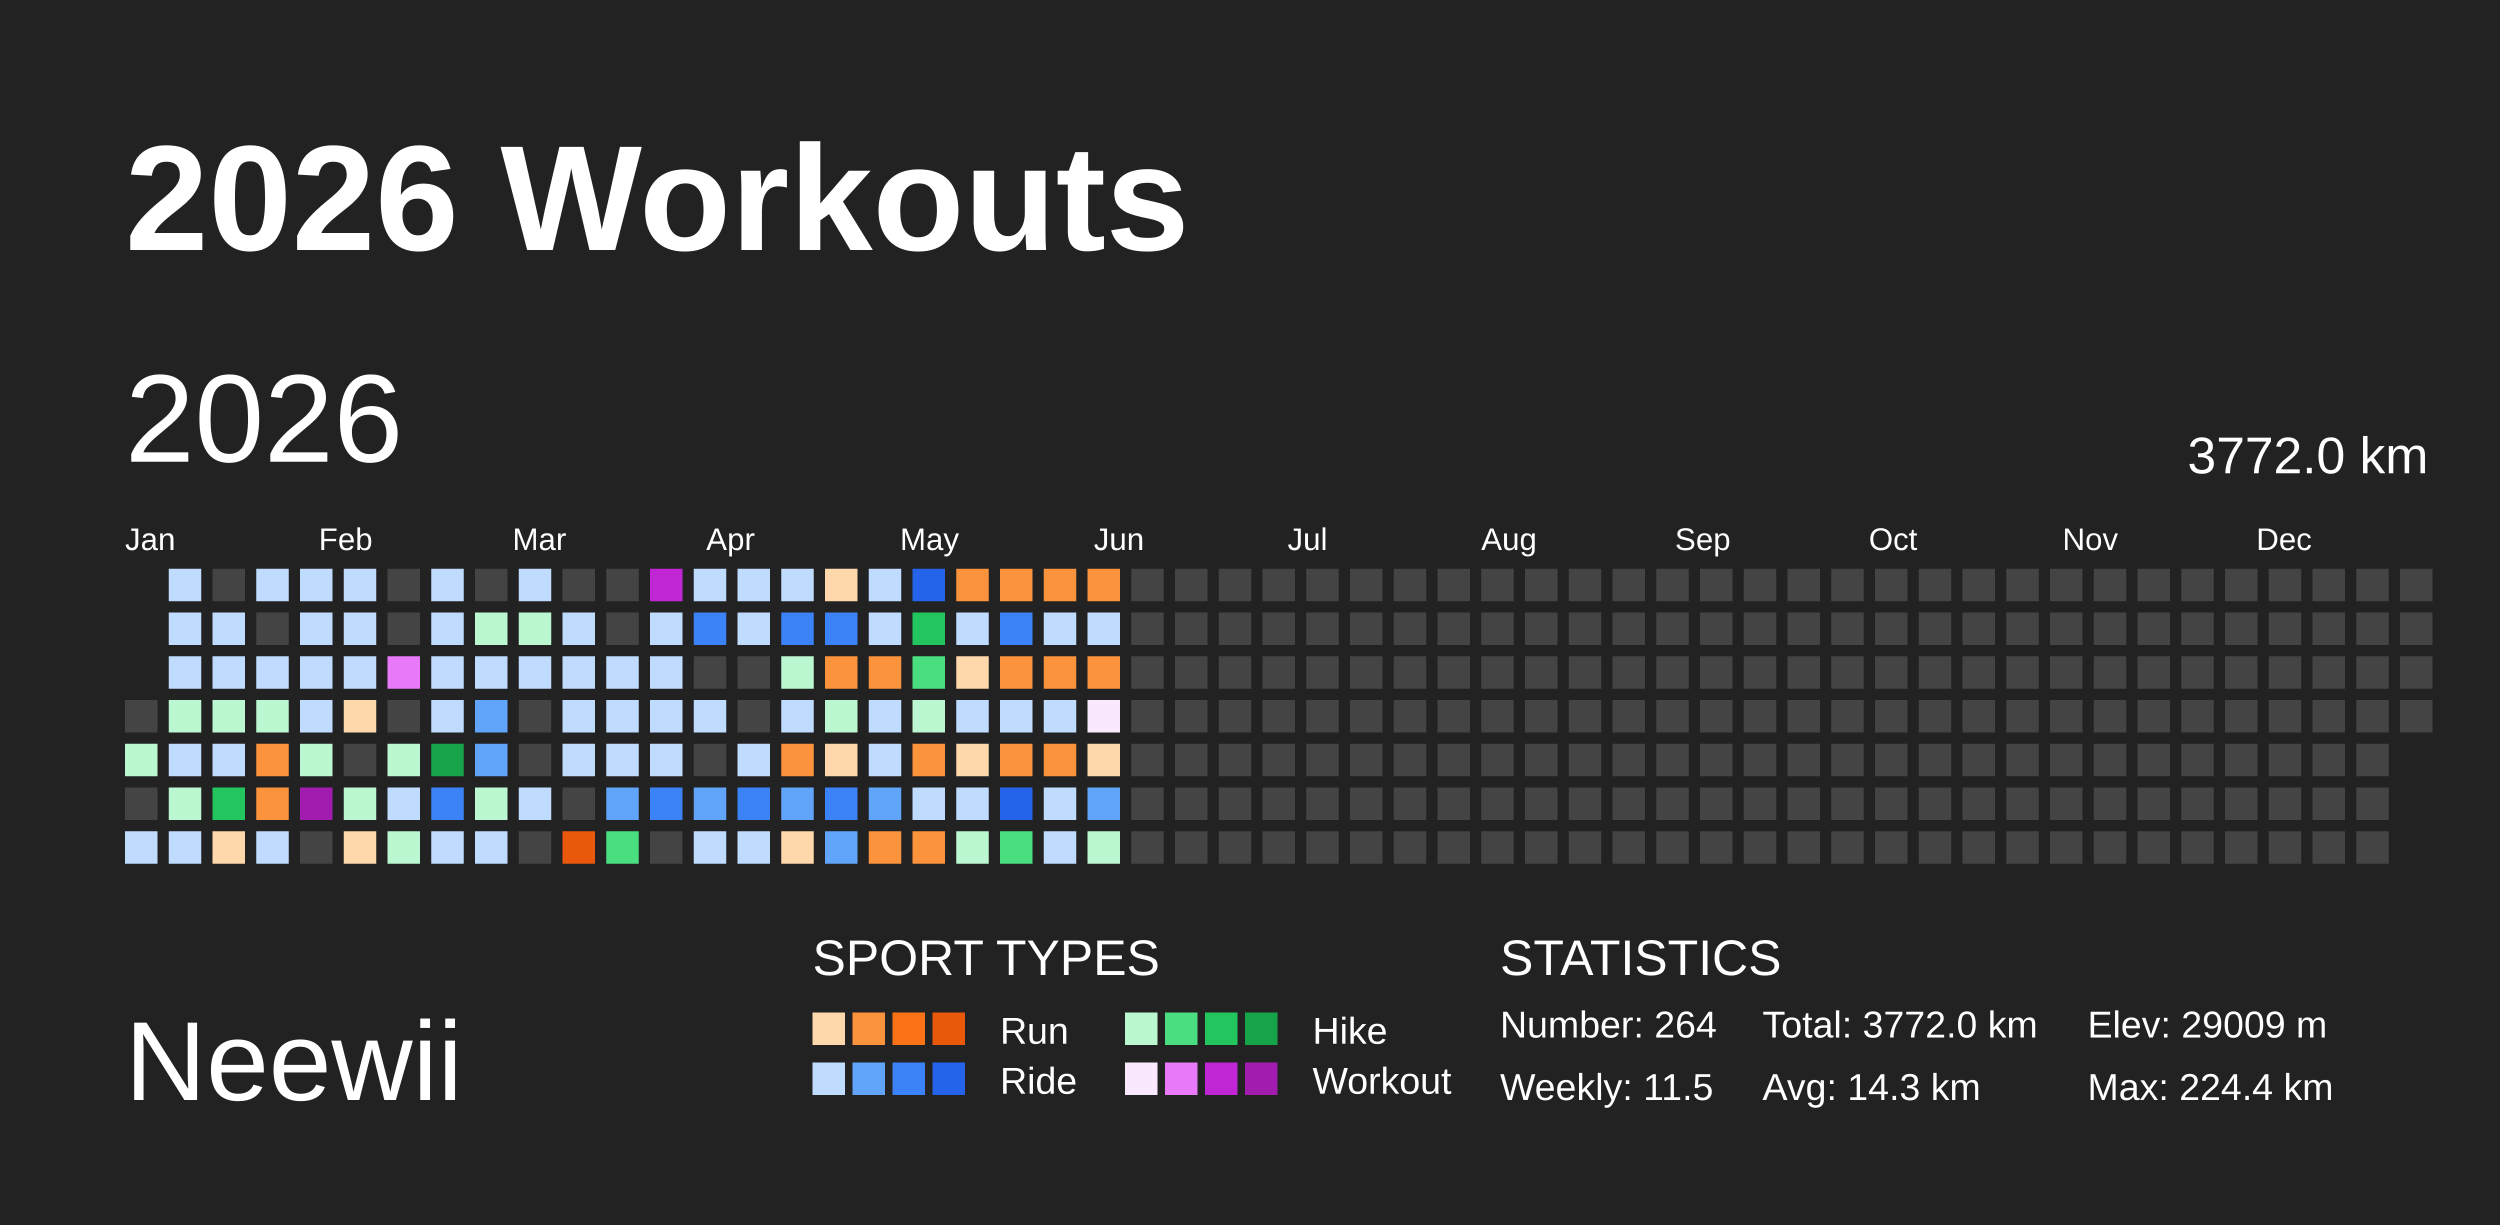
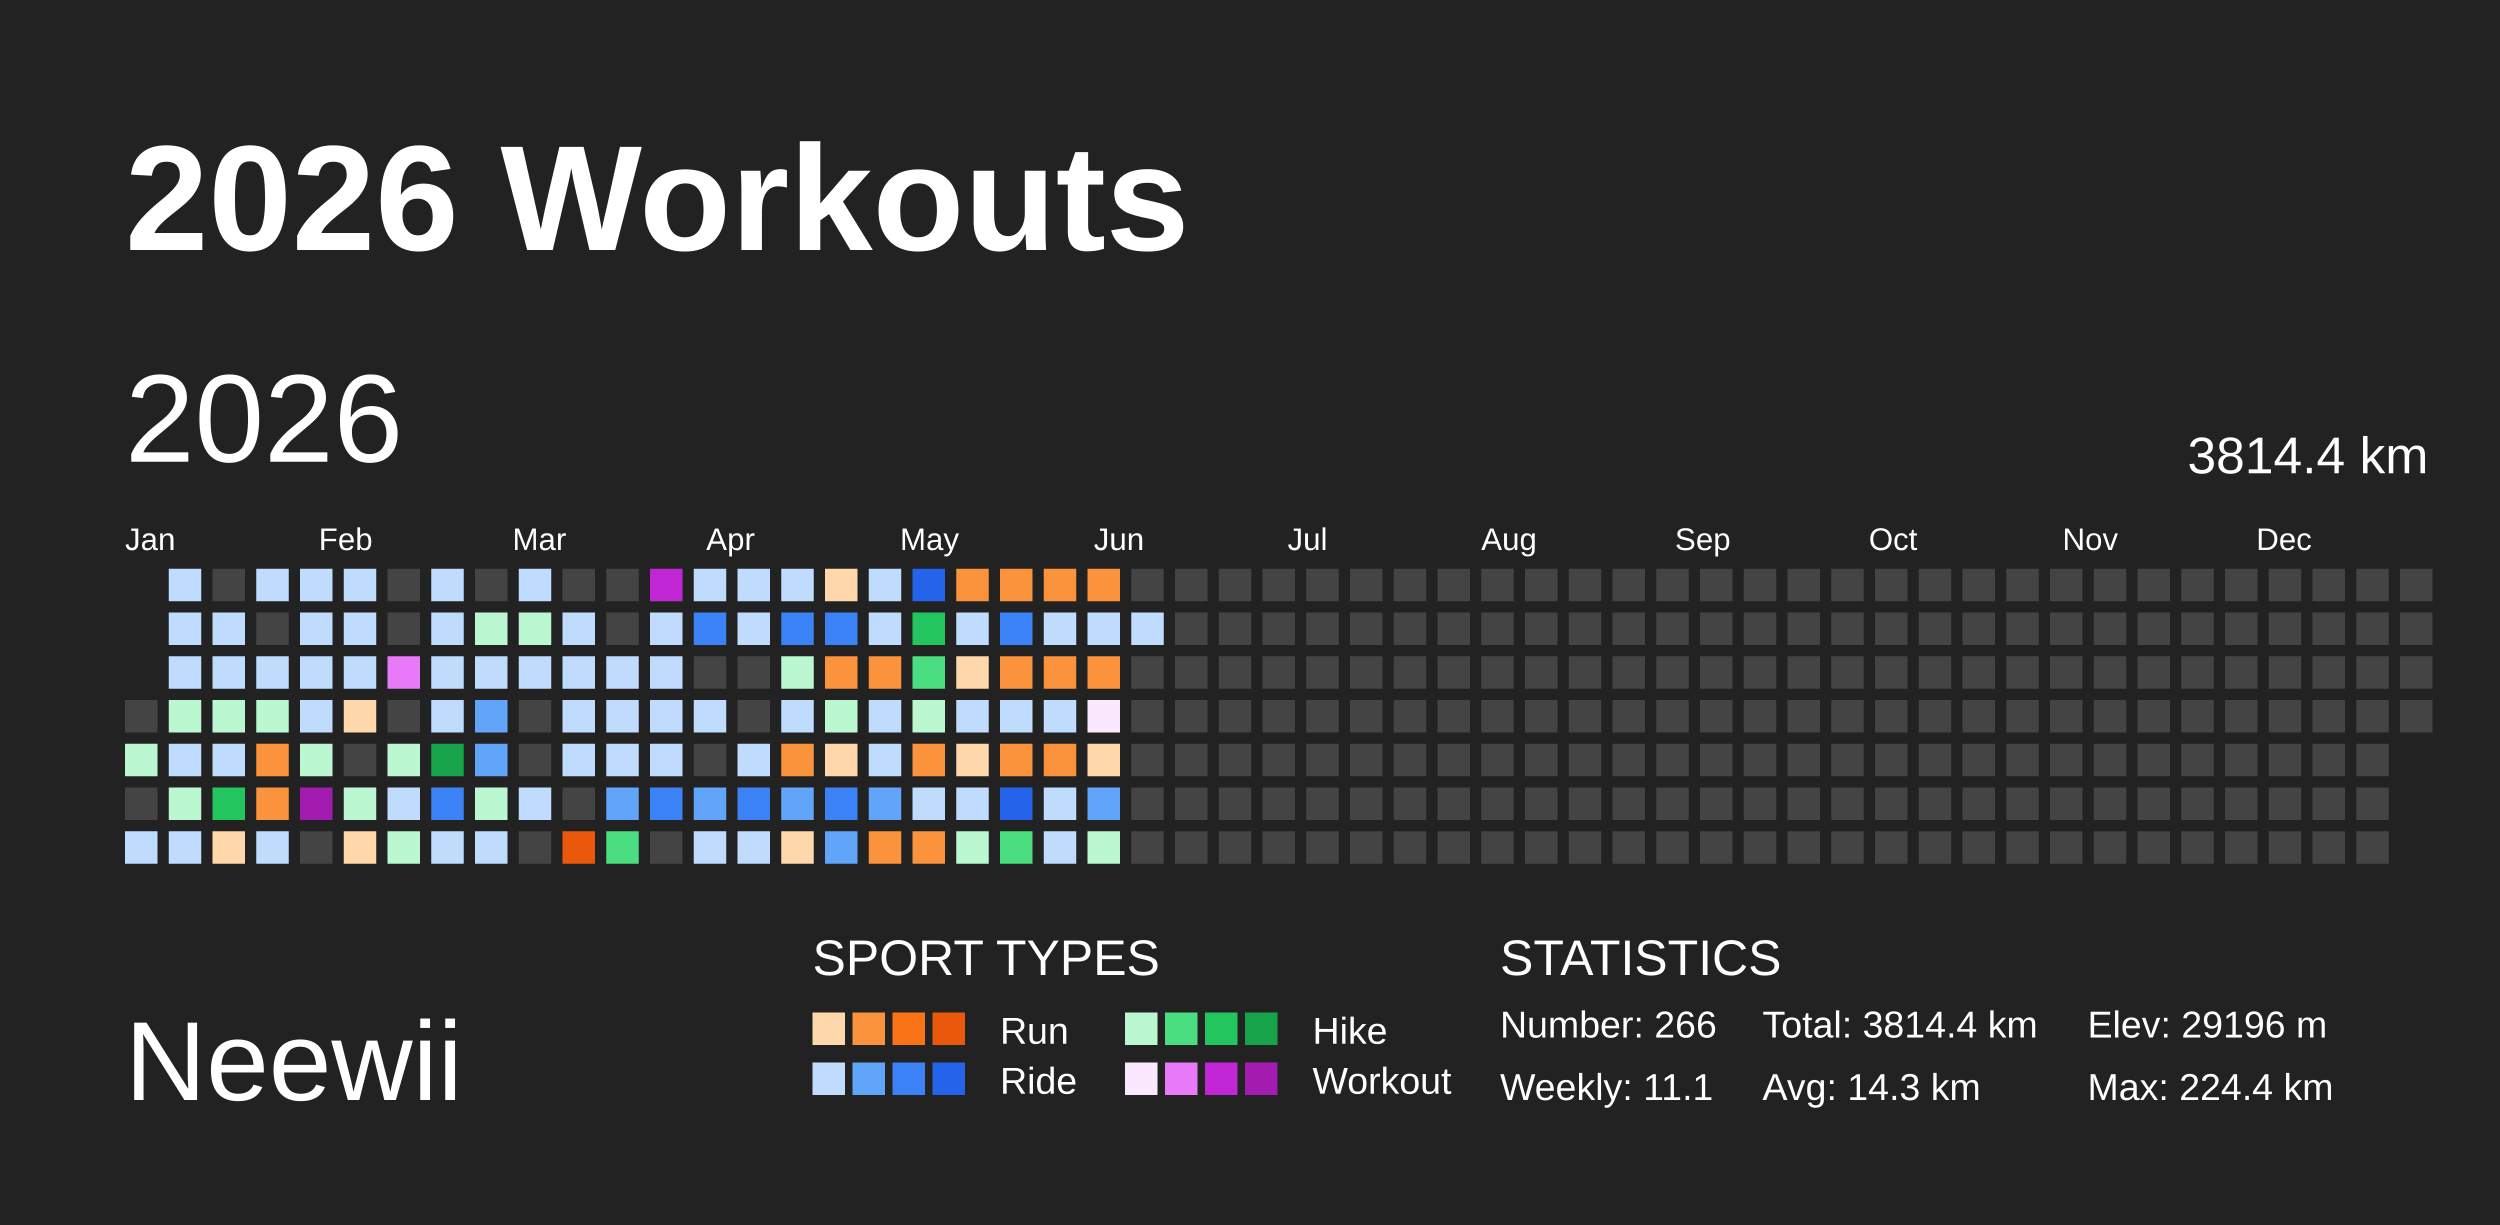
<svg xmlns="http://www.w3.org/2000/svg" baseProfile="full" height="98mm" version="1.1" viewBox="0,0,200,98" width="200mm">
  <defs />
  <rect fill="#222222" height="98" width="200" x="0" y="0" />
  <text fill="#FFFFFF" style="font-size:12px; font-family:Arial; font-weight:bold;" x="10" y="20">2026 Workouts</text>
  <text fill="#FFFFFF" style="font-size:9px; font-family:Arial" x="10" y="88">Neewii</text>
  <text fill="#FFFFFF" style="font-size:4px; font-family:Arial" x="65" y="78">SPORT TYPES</text>
  <rect fill="#fed7aa" height="2.6" width="2.6" x="65.0" y="81" />
  <rect fill="#fb923c" height="2.6" width="2.6" x="68.2" y="81" />
  <rect fill="#f97316" height="2.6" width="2.6" x="71.4" y="81" />
  <rect fill="#ea580c" height="2.6" width="2.6" x="74.6" y="81" />
  <text fill="#FFFFFF" style="font-size:3px; font-family:Arial" x="80" y="83.5">Run</text>
  <rect fill="#bbf7d0" height="2.6" width="2.6" x="90.0" y="81" />
  <rect fill="#4ade80" height="2.6" width="2.6" x="93.2" y="81" />
  <rect fill="#22c55e" height="2.6" width="2.6" x="96.4" y="81" />
  <rect fill="#16a34a" height="2.6" width="2.6" x="99.6" y="81" />
  <text fill="#FFFFFF" style="font-size:3px; font-family:Arial" x="105" y="83.5">Hike</text>
  <rect fill="#bfdbfe" height="2.6" width="2.6" x="65.0" y="85" />
  <rect fill="#60a5fa" height="2.6" width="2.6" x="68.2" y="85" />
  <rect fill="#3b82f6" height="2.6" width="2.6" x="71.4" y="85" />
  <rect fill="#2563eb" height="2.6" width="2.6" x="74.6" y="85" />
  <text fill="#FFFFFF" style="font-size:3px; font-family:Arial" x="80" y="87.5">Ride</text>
  <rect fill="#fae8ff" height="2.6" width="2.6" x="90.0" y="85" />
  <rect fill="#e879f9" height="2.6" width="2.6" x="93.2" y="85" />
  <rect fill="#c026d3" height="2.6" width="2.6" x="96.4" y="85" />
  <rect fill="#a21caf" height="2.6" width="2.6" x="99.6" y="85" />
  <text fill="#FFFFFF" style="font-size:3px; font-family:Arial" x="105" y="87.5">Workout</text>
  <text fill="#FFFFFF" style="font-size:4px; font-family:Arial" x="120" y="78">STATISTICS</text>
-   <text fill="#FFFFFF" style="font-size:3px; font-family:Arial" x="120" y="83">Number: 264</text>
-   <text fill="#FFFFFF" style="font-size:3px; font-family:Arial" x="120" y="88">Weekly: 11.5</text>
-   <text fill="#FFFFFF" style="font-size:3px; font-family:Arial" x="141" y="83">Total: 3772.0 km</text>
+   <text fill="#FFFFFF" style="font-size:3px; font-family:Arial" x="120" y="83">Number: 266</text>
+   <text fill="#FFFFFF" style="font-size:3px; font-family:Arial" x="120" y="88">Weekly: 11.1</text>
+   <text fill="#FFFFFF" style="font-size:3px; font-family:Arial" x="141" y="83">Total: 3814.4 km</text>
  <text fill="#FFFFFF" style="font-size:3px; font-family:Arial" x="141" y="88">Avg: 14.3 km</text>
-   <text fill="#FFFFFF" style="font-size:3px; font-family:Arial" x="167" y="83">Elev: 29009 m</text>
+   <text fill="#FFFFFF" style="font-size:3px; font-family:Arial" x="167" y="83">Elev: 29196 m</text>
  <text fill="#FFFFFF" style="font-size:3px; font-family:Arial" x="167" y="88">Max: 224.4 km</text>
  <text dominant-baseline="hanging" fill="#FFFFFF" style="font-size:10.0px; font-family:Arial;" x="10" y="30">2026</text>
-   <text dominant-baseline="hanging" fill="#FFFFFF" style="font-size:4.125px; font-family:Arial;" x="175" y="35">3772.0 km</text>
+   <text dominant-baseline="hanging" fill="#FFFFFF" style="font-size:4.125px; font-family:Arial;" x="175" y="35">3814.4 km</text>
  <text fill="#FFFFFF" style="font-size:2.5px; font-family:Arial" x="10.0" y="44">Jan</text>
  <text fill="#FFFFFF" style="font-size:2.5px; font-family:Arial" x="25.5" y="44">Feb</text>
  <text fill="#FFFFFF" style="font-size:2.5px; font-family:Arial" x="41.0" y="44">Mar</text>
  <text fill="#FFFFFF" style="font-size:2.5px; font-family:Arial" x="56.5" y="44">Apr</text>
  <text fill="#FFFFFF" style="font-size:2.5px; font-family:Arial" x="72.0" y="44">May</text>
  <text fill="#FFFFFF" style="font-size:2.5px; font-family:Arial" x="87.5" y="44">Jun</text>
  <text fill="#FFFFFF" style="font-size:2.5px; font-family:Arial" x="103.0" y="44">Jul</text>
  <text fill="#FFFFFF" style="font-size:2.5px; font-family:Arial" x="118.5" y="44">Aug</text>
  <text fill="#FFFFFF" style="font-size:2.5px; font-family:Arial" x="134.0" y="44">Sep</text>
  <text fill="#FFFFFF" style="font-size:2.5px; font-family:Arial" x="149.5" y="44">Oct</text>
  <text fill="#FFFFFF" style="font-size:2.5px; font-family:Arial" x="165.0" y="44">Nov</text>
  <text fill="#FFFFFF" style="font-size:2.5px; font-family:Arial" x="180.5" y="44">Dec</text>
  <rect fill="#444444" height="2.6" width="2.6" x="10.0" y="56.0" />
  <rect fill="#bbf7d0" height="2.6" width="2.6" x="10.0" y="59.5" />
  <rect fill="#444444" height="2.6" width="2.6" x="10.0" y="63.0" />
  <rect fill="#bfdbfe" height="2.6" width="2.6" x="10.0" y="66.5" />
  <rect fill="#bfdbfe" height="2.6" width="2.6" x="13.5" y="45.5" />
  <rect fill="#bfdbfe" height="2.6" width="2.6" x="13.5" y="49.0" />
  <rect fill="#bfdbfe" height="2.6" width="2.6" x="13.5" y="52.5" />
  <rect fill="#bbf7d0" height="2.6" width="2.6" x="13.5" y="56.0" />
  <rect fill="#bfdbfe" height="2.6" width="2.6" x="13.5" y="59.5" />
  <rect fill="#bbf7d0" height="2.6" width="2.6" x="13.5" y="63.0" />
  <rect fill="#bfdbfe" height="2.6" width="2.6" x="13.5" y="66.5" />
  <rect fill="#444444" height="2.6" width="2.6" x="17.0" y="45.5" />
  <rect fill="#bfdbfe" height="2.6" width="2.6" x="17.0" y="49.0" />
  <rect fill="#bfdbfe" height="2.6" width="2.6" x="17.0" y="52.5" />
  <rect fill="#bbf7d0" height="2.6" width="2.6" x="17.0" y="56.0" />
  <rect fill="#bfdbfe" height="2.6" width="2.6" x="17.0" y="59.5" />
  <rect fill="#22c55e" height="2.6" width="2.6" x="17.0" y="63.0" />
  <rect fill="#fed7aa" height="2.6" width="2.6" x="17.0" y="66.5" />
  <rect fill="#bfdbfe" height="2.6" width="2.6" x="20.5" y="45.5" />
  <rect fill="#444444" height="2.6" width="2.6" x="20.5" y="49.0" />
  <rect fill="#bfdbfe" height="2.6" width="2.6" x="20.5" y="52.5" />
  <rect fill="#bbf7d0" height="2.6" width="2.6" x="20.5" y="56.0" />
  <rect fill="#fb923c" height="2.6" width="2.6" x="20.5" y="59.5" />
  <rect fill="#fb923c" height="2.6" width="2.6" x="20.5" y="63.0" />
  <rect fill="#bfdbfe" height="2.6" width="2.6" x="20.5" y="66.5" />
  <rect fill="#bfdbfe" height="2.6" width="2.6" x="24.0" y="45.5" />
  <rect fill="#bfdbfe" height="2.6" width="2.6" x="24.0" y="49.0" />
  <rect fill="#bfdbfe" height="2.6" width="2.6" x="24.0" y="52.5" />
  <rect fill="#bfdbfe" height="2.6" width="2.6" x="24.0" y="56.0" />
  <rect fill="#bbf7d0" height="2.6" width="2.6" x="24.0" y="59.5" />
  <rect fill="#a21caf" height="2.6" width="2.6" x="24.0" y="63.0" />
  <rect fill="#444444" height="2.6" width="2.6" x="24.0" y="66.5" />
  <rect fill="#bfdbfe" height="2.6" width="2.6" x="27.5" y="45.5" />
  <rect fill="#bfdbfe" height="2.6" width="2.6" x="27.5" y="49.0" />
  <rect fill="#bfdbfe" height="2.6" width="2.6" x="27.5" y="52.5" />
  <rect fill="#fed7aa" height="2.6" width="2.6" x="27.5" y="56.0" />
  <rect fill="#444444" height="2.6" width="2.6" x="27.5" y="59.5" />
  <rect fill="#bbf7d0" height="2.6" width="2.6" x="27.5" y="63.0" />
  <rect fill="#fed7aa" height="2.6" width="2.6" x="27.5" y="66.5" />
  <rect fill="#444444" height="2.6" width="2.6" x="31.0" y="45.5" />
  <rect fill="#444444" height="2.6" width="2.6" x="31.0" y="49.0" />
  <rect fill="#e879f9" height="2.6" width="2.6" x="31.0" y="52.5" />
  <rect fill="#444444" height="2.6" width="2.6" x="31.0" y="56.0" />
  <rect fill="#bbf7d0" height="2.6" width="2.6" x="31.0" y="59.5" />
  <rect fill="#bfdbfe" height="2.6" width="2.6" x="31.0" y="63.0" />
  <rect fill="#bbf7d0" height="2.6" width="2.6" x="31.0" y="66.5" />
  <rect fill="#bfdbfe" height="2.6" width="2.6" x="34.5" y="45.5" />
  <rect fill="#bfdbfe" height="2.6" width="2.6" x="34.5" y="49.0" />
  <rect fill="#bfdbfe" height="2.6" width="2.6" x="34.5" y="52.5" />
  <rect fill="#bfdbfe" height="2.6" width="2.6" x="34.5" y="56.0" />
  <rect fill="#16a34a" height="2.6" width="2.6" x="34.5" y="59.5" />
  <rect fill="#3b82f6" height="2.6" width="2.6" x="34.5" y="63.0" />
  <rect fill="#bfdbfe" height="2.6" width="2.6" x="34.5" y="66.5" />
  <rect fill="#444444" height="2.6" width="2.6" x="38.0" y="45.5" />
  <rect fill="#bbf7d0" height="2.6" width="2.6" x="38.0" y="49.0" />
  <rect fill="#bfdbfe" height="2.6" width="2.6" x="38.0" y="52.5" />
  <rect fill="#60a5fa" height="2.6" width="2.6" x="38.0" y="56.0" />
  <rect fill="#60a5fa" height="2.6" width="2.6" x="38.0" y="59.5" />
  <rect fill="#bbf7d0" height="2.6" width="2.6" x="38.0" y="63.0" />
  <rect fill="#bfdbfe" height="2.6" width="2.6" x="38.0" y="66.5" />
  <rect fill="#bfdbfe" height="2.6" width="2.6" x="41.5" y="45.5" />
  <rect fill="#bbf7d0" height="2.6" width="2.6" x="41.5" y="49.0" />
  <rect fill="#bfdbfe" height="2.6" width="2.6" x="41.5" y="52.5" />
  <rect fill="#444444" height="2.6" width="2.6" x="41.5" y="56.0" />
  <rect fill="#444444" height="2.6" width="2.6" x="41.5" y="59.5" />
  <rect fill="#bfdbfe" height="2.6" width="2.6" x="41.5" y="63.0" />
  <rect fill="#444444" height="2.6" width="2.6" x="41.5" y="66.5" />
  <rect fill="#444444" height="2.6" width="2.6" x="45.0" y="45.5" />
  <rect fill="#bfdbfe" height="2.6" width="2.6" x="45.0" y="49.0" />
  <rect fill="#bfdbfe" height="2.6" width="2.6" x="45.0" y="52.5" />
  <rect fill="#bfdbfe" height="2.6" width="2.6" x="45.0" y="56.0" />
  <rect fill="#bfdbfe" height="2.6" width="2.6" x="45.0" y="59.5" />
  <rect fill="#444444" height="2.6" width="2.6" x="45.0" y="63.0" />
  <rect fill="#ea580c" height="2.6" width="2.6" x="45.0" y="66.5" />
  <rect fill="#444444" height="2.6" width="2.6" x="48.5" y="45.5" />
  <rect fill="#444444" height="2.6" width="2.6" x="48.5" y="49.0" />
  <rect fill="#bfdbfe" height="2.6" width="2.6" x="48.5" y="52.5" />
  <rect fill="#bfdbfe" height="2.6" width="2.6" x="48.5" y="56.0" />
  <rect fill="#bfdbfe" height="2.6" width="2.6" x="48.5" y="59.5" />
  <rect fill="#60a5fa" height="2.6" width="2.6" x="48.5" y="63.0" />
  <rect fill="#4ade80" height="2.6" width="2.6" x="48.5" y="66.5" />
  <rect fill="#c026d3" height="2.6" width="2.6" x="52.0" y="45.5" />
  <rect fill="#bfdbfe" height="2.6" width="2.6" x="52.0" y="49.0" />
  <rect fill="#bfdbfe" height="2.6" width="2.6" x="52.0" y="52.5" />
  <rect fill="#bfdbfe" height="2.6" width="2.6" x="52.0" y="56.0" />
  <rect fill="#bfdbfe" height="2.6" width="2.6" x="52.0" y="59.5" />
  <rect fill="#3b82f6" height="2.6" width="2.6" x="52.0" y="63.0" />
  <rect fill="#444444" height="2.6" width="2.6" x="52.0" y="66.5" />
  <rect fill="#bfdbfe" height="2.6" width="2.6" x="55.5" y="45.5" />
  <rect fill="#3b82f6" height="2.6" width="2.6" x="55.5" y="49.0" />
  <rect fill="#444444" height="2.6" width="2.6" x="55.5" y="52.5" />
  <rect fill="#bfdbfe" height="2.6" width="2.6" x="55.5" y="56.0" />
  <rect fill="#444444" height="2.6" width="2.6" x="55.5" y="59.5" />
  <rect fill="#60a5fa" height="2.6" width="2.6" x="55.5" y="63.0" />
  <rect fill="#bfdbfe" height="2.6" width="2.6" x="55.5" y="66.5" />
  <rect fill="#bfdbfe" height="2.6" width="2.6" x="59.0" y="45.5" />
  <rect fill="#bfdbfe" height="2.6" width="2.6" x="59.0" y="49.0" />
  <rect fill="#444444" height="2.6" width="2.6" x="59.0" y="52.5" />
  <rect fill="#444444" height="2.6" width="2.6" x="59.0" y="56.0" />
  <rect fill="#bfdbfe" height="2.6" width="2.6" x="59.0" y="59.5" />
  <rect fill="#3b82f6" height="2.6" width="2.6" x="59.0" y="63.0" />
  <rect fill="#bfdbfe" height="2.6" width="2.6" x="59.0" y="66.5" />
  <rect fill="#bfdbfe" height="2.6" width="2.6" x="62.5" y="45.5" />
  <rect fill="#3b82f6" height="2.6" width="2.6" x="62.5" y="49.0" />
  <rect fill="#bbf7d0" height="2.6" width="2.6" x="62.5" y="52.5" />
  <rect fill="#bfdbfe" height="2.6" width="2.6" x="62.5" y="56.0" />
  <rect fill="#fb923c" height="2.6" width="2.6" x="62.5" y="59.5" />
  <rect fill="#60a5fa" height="2.6" width="2.6" x="62.5" y="63.0" />
  <rect fill="#fed7aa" height="2.6" width="2.6" x="62.5" y="66.5" />
  <rect fill="#fed7aa" height="2.6" width="2.6" x="66.0" y="45.5" />
  <rect fill="#3b82f6" height="2.6" width="2.6" x="66.0" y="49.0" />
  <rect fill="#fb923c" height="2.6" width="2.6" x="66.0" y="52.5" />
  <rect fill="#bbf7d0" height="2.6" width="2.6" x="66.0" y="56.0" />
  <rect fill="#fed7aa" height="2.6" width="2.6" x="66.0" y="59.5" />
  <rect fill="#3b82f6" height="2.6" width="2.6" x="66.0" y="63.0" />
  <rect fill="#60a5fa" height="2.6" width="2.6" x="66.0" y="66.5" />
  <rect fill="#bfdbfe" height="2.6" width="2.6" x="69.5" y="45.5" />
  <rect fill="#bfdbfe" height="2.6" width="2.6" x="69.5" y="49.0" />
  <rect fill="#fb923c" height="2.6" width="2.6" x="69.5" y="52.5" />
  <rect fill="#bfdbfe" height="2.6" width="2.6" x="69.5" y="56.0" />
  <rect fill="#bfdbfe" height="2.6" width="2.6" x="69.5" y="59.5" />
  <rect fill="#60a5fa" height="2.6" width="2.6" x="69.5" y="63.0" />
  <rect fill="#fb923c" height="2.6" width="2.6" x="69.5" y="66.5" />
  <rect fill="#2563eb" height="2.6" width="2.6" x="73.0" y="45.5" />
  <rect fill="#22c55e" height="2.6" width="2.6" x="73.0" y="49.0" />
  <rect fill="#4ade80" height="2.6" width="2.6" x="73.0" y="52.5" />
  <rect fill="#bbf7d0" height="2.6" width="2.6" x="73.0" y="56.0" />
  <rect fill="#fb923c" height="2.6" width="2.6" x="73.0" y="59.5" />
  <rect fill="#bfdbfe" height="2.6" width="2.6" x="73.0" y="63.0" />
  <rect fill="#fb923c" height="2.6" width="2.6" x="73.0" y="66.5" />
  <rect fill="#fb923c" height="2.6" width="2.6" x="76.5" y="45.5" />
  <rect fill="#bfdbfe" height="2.6" width="2.6" x="76.5" y="49.0" />
  <rect fill="#fed7aa" height="2.6" width="2.6" x="76.5" y="52.5" />
  <rect fill="#bfdbfe" height="2.6" width="2.6" x="76.5" y="56.0" />
  <rect fill="#fed7aa" height="2.6" width="2.6" x="76.5" y="59.5" />
  <rect fill="#bfdbfe" height="2.6" width="2.6" x="76.5" y="63.0" />
  <rect fill="#bbf7d0" height="2.6" width="2.6" x="76.5" y="66.5" />
  <rect fill="#fb923c" height="2.6" width="2.6" x="80.0" y="45.5" />
  <rect fill="#3b82f6" height="2.6" width="2.6" x="80.0" y="49.0" />
  <rect fill="#fb923c" height="2.6" width="2.6" x="80.0" y="52.5" />
  <rect fill="#bfdbfe" height="2.6" width="2.6" x="80.0" y="56.0" />
  <rect fill="#fb923c" height="2.6" width="2.6" x="80.0" y="59.5" />
  <rect fill="#2563eb" height="2.6" width="2.6" x="80.0" y="63.0" />
  <rect fill="#4ade80" height="2.6" width="2.6" x="80.0" y="66.5" />
  <rect fill="#fb923c" height="2.6" width="2.6" x="83.5" y="45.5" />
  <rect fill="#bfdbfe" height="2.6" width="2.6" x="83.5" y="49.0" />
  <rect fill="#fb923c" height="2.6" width="2.6" x="83.5" y="52.5" />
  <rect fill="#bfdbfe" height="2.6" width="2.6" x="83.5" y="56.0" />
  <rect fill="#fb923c" height="2.6" width="2.6" x="83.5" y="59.5" />
  <rect fill="#bfdbfe" height="2.6" width="2.6" x="83.5" y="63.0" />
  <rect fill="#bfdbfe" height="2.6" width="2.6" x="83.5" y="66.5" />
  <rect fill="#fb923c" height="2.6" width="2.6" x="87.0" y="45.5" />
  <rect fill="#bfdbfe" height="2.6" width="2.6" x="87.0" y="49.0" />
  <rect fill="#fb923c" height="2.6" width="2.6" x="87.0" y="52.5" />
  <rect fill="#fae8ff" height="2.6" width="2.6" x="87.0" y="56.0" />
  <rect fill="#fed7aa" height="2.6" width="2.6" x="87.0" y="59.5" />
  <rect fill="#60a5fa" height="2.6" width="2.6" x="87.0" y="63.0" />
  <rect fill="#bbf7d0" height="2.6" width="2.6" x="87.0" y="66.5" />
  <rect fill="#444444" height="2.6" width="2.6" x="90.5" y="45.5" />
-   <rect fill="#444444" height="2.6" width="2.6" x="90.5" y="49.0" />
+   <rect fill="#bfdbfe" height="2.6" width="2.6" x="90.5" y="49.0" />
  <rect fill="#444444" height="2.6" width="2.6" x="90.5" y="52.5" />
  <rect fill="#444444" height="2.6" width="2.6" x="90.5" y="56.0" />
  <rect fill="#444444" height="2.6" width="2.6" x="90.5" y="59.5" />
  <rect fill="#444444" height="2.6" width="2.6" x="90.5" y="63.0" />
  <rect fill="#444444" height="2.6" width="2.6" x="90.5" y="66.5" />
  <rect fill="#444444" height="2.6" width="2.6" x="94.0" y="45.5" />
  <rect fill="#444444" height="2.6" width="2.6" x="94.0" y="49.0" />
  <rect fill="#444444" height="2.6" width="2.6" x="94.0" y="52.5" />
  <rect fill="#444444" height="2.6" width="2.6" x="94.0" y="56.0" />
  <rect fill="#444444" height="2.6" width="2.6" x="94.0" y="59.5" />
  <rect fill="#444444" height="2.6" width="2.6" x="94.0" y="63.0" />
  <rect fill="#444444" height="2.6" width="2.6" x="94.0" y="66.5" />
  <rect fill="#444444" height="2.6" width="2.6" x="97.5" y="45.5" />
  <rect fill="#444444" height="2.6" width="2.6" x="97.5" y="49.0" />
  <rect fill="#444444" height="2.6" width="2.6" x="97.5" y="52.5" />
  <rect fill="#444444" height="2.6" width="2.6" x="97.5" y="56.0" />
  <rect fill="#444444" height="2.6" width="2.6" x="97.5" y="59.5" />
  <rect fill="#444444" height="2.6" width="2.6" x="97.5" y="63.0" />
  <rect fill="#444444" height="2.6" width="2.6" x="97.5" y="66.5" />
  <rect fill="#444444" height="2.6" width="2.6" x="101.0" y="45.5" />
  <rect fill="#444444" height="2.6" width="2.6" x="101.0" y="49.0" />
  <rect fill="#444444" height="2.6" width="2.6" x="101.0" y="52.5" />
  <rect fill="#444444" height="2.6" width="2.6" x="101.0" y="56.0" />
  <rect fill="#444444" height="2.6" width="2.6" x="101.0" y="59.5" />
  <rect fill="#444444" height="2.6" width="2.6" x="101.0" y="63.0" />
  <rect fill="#444444" height="2.6" width="2.6" x="101.0" y="66.5" />
  <rect fill="#444444" height="2.6" width="2.6" x="104.5" y="45.5" />
  <rect fill="#444444" height="2.6" width="2.6" x="104.5" y="49.0" />
  <rect fill="#444444" height="2.6" width="2.6" x="104.5" y="52.5" />
  <rect fill="#444444" height="2.6" width="2.6" x="104.5" y="56.0" />
  <rect fill="#444444" height="2.6" width="2.6" x="104.5" y="59.5" />
  <rect fill="#444444" height="2.6" width="2.6" x="104.5" y="63.0" />
  <rect fill="#444444" height="2.6" width="2.6" x="104.5" y="66.5" />
  <rect fill="#444444" height="2.6" width="2.6" x="108.0" y="45.5" />
  <rect fill="#444444" height="2.6" width="2.6" x="108.0" y="49.0" />
  <rect fill="#444444" height="2.6" width="2.6" x="108.0" y="52.5" />
  <rect fill="#444444" height="2.6" width="2.6" x="108.0" y="56.0" />
  <rect fill="#444444" height="2.6" width="2.6" x="108.0" y="59.5" />
  <rect fill="#444444" height="2.6" width="2.6" x="108.0" y="63.0" />
  <rect fill="#444444" height="2.6" width="2.6" x="108.0" y="66.5" />
  <rect fill="#444444" height="2.6" width="2.6" x="111.5" y="45.5" />
  <rect fill="#444444" height="2.6" width="2.6" x="111.5" y="49.0" />
  <rect fill="#444444" height="2.6" width="2.6" x="111.5" y="52.5" />
  <rect fill="#444444" height="2.6" width="2.6" x="111.5" y="56.0" />
  <rect fill="#444444" height="2.6" width="2.6" x="111.5" y="59.5" />
  <rect fill="#444444" height="2.6" width="2.6" x="111.5" y="63.0" />
  <rect fill="#444444" height="2.6" width="2.6" x="111.5" y="66.5" />
  <rect fill="#444444" height="2.6" width="2.6" x="115.0" y="45.5" />
  <rect fill="#444444" height="2.6" width="2.6" x="115.0" y="49.0" />
  <rect fill="#444444" height="2.6" width="2.6" x="115.0" y="52.5" />
  <rect fill="#444444" height="2.6" width="2.6" x="115.0" y="56.0" />
  <rect fill="#444444" height="2.6" width="2.6" x="115.0" y="59.5" />
  <rect fill="#444444" height="2.6" width="2.6" x="115.0" y="63.0" />
  <rect fill="#444444" height="2.6" width="2.6" x="115.0" y="66.5" />
  <rect fill="#444444" height="2.6" width="2.6" x="118.5" y="45.5" />
  <rect fill="#444444" height="2.6" width="2.6" x="118.5" y="49.0" />
  <rect fill="#444444" height="2.6" width="2.6" x="118.5" y="52.5" />
  <rect fill="#444444" height="2.6" width="2.6" x="118.5" y="56.0" />
  <rect fill="#444444" height="2.6" width="2.6" x="118.5" y="59.5" />
  <rect fill="#444444" height="2.6" width="2.6" x="118.5" y="63.0" />
  <rect fill="#444444" height="2.6" width="2.6" x="118.5" y="66.5" />
  <rect fill="#444444" height="2.6" width="2.6" x="122.0" y="45.5" />
  <rect fill="#444444" height="2.6" width="2.6" x="122.0" y="49.0" />
  <rect fill="#444444" height="2.6" width="2.6" x="122.0" y="52.5" />
  <rect fill="#444444" height="2.6" width="2.6" x="122.0" y="56.0" />
  <rect fill="#444444" height="2.6" width="2.6" x="122.0" y="59.5" />
  <rect fill="#444444" height="2.6" width="2.6" x="122.0" y="63.0" />
  <rect fill="#444444" height="2.6" width="2.6" x="122.0" y="66.5" />
  <rect fill="#444444" height="2.6" width="2.6" x="125.5" y="45.5" />
  <rect fill="#444444" height="2.6" width="2.6" x="125.5" y="49.0" />
  <rect fill="#444444" height="2.6" width="2.6" x="125.5" y="52.5" />
  <rect fill="#444444" height="2.6" width="2.6" x="125.5" y="56.0" />
  <rect fill="#444444" height="2.6" width="2.6" x="125.5" y="59.5" />
  <rect fill="#444444" height="2.6" width="2.6" x="125.5" y="63.0" />
  <rect fill="#444444" height="2.6" width="2.6" x="125.5" y="66.5" />
  <rect fill="#444444" height="2.6" width="2.6" x="129.0" y="45.5" />
  <rect fill="#444444" height="2.6" width="2.6" x="129.0" y="49.0" />
  <rect fill="#444444" height="2.6" width="2.6" x="129.0" y="52.5" />
  <rect fill="#444444" height="2.6" width="2.6" x="129.0" y="56.0" />
  <rect fill="#444444" height="2.6" width="2.6" x="129.0" y="59.5" />
  <rect fill="#444444" height="2.6" width="2.6" x="129.0" y="63.0" />
  <rect fill="#444444" height="2.6" width="2.6" x="129.0" y="66.5" />
  <rect fill="#444444" height="2.6" width="2.6" x="132.5" y="45.5" />
  <rect fill="#444444" height="2.6" width="2.6" x="132.5" y="49.0" />
  <rect fill="#444444" height="2.6" width="2.6" x="132.5" y="52.5" />
  <rect fill="#444444" height="2.6" width="2.6" x="132.5" y="56.0" />
  <rect fill="#444444" height="2.6" width="2.6" x="132.5" y="59.5" />
  <rect fill="#444444" height="2.6" width="2.6" x="132.5" y="63.0" />
  <rect fill="#444444" height="2.6" width="2.6" x="132.5" y="66.5" />
  <rect fill="#444444" height="2.6" width="2.6" x="136.0" y="45.5" />
  <rect fill="#444444" height="2.6" width="2.6" x="136.0" y="49.0" />
  <rect fill="#444444" height="2.6" width="2.6" x="136.0" y="52.5" />
  <rect fill="#444444" height="2.6" width="2.6" x="136.0" y="56.0" />
  <rect fill="#444444" height="2.6" width="2.6" x="136.0" y="59.5" />
  <rect fill="#444444" height="2.6" width="2.6" x="136.0" y="63.0" />
  <rect fill="#444444" height="2.6" width="2.6" x="136.0" y="66.5" />
  <rect fill="#444444" height="2.6" width="2.6" x="139.5" y="45.5" />
  <rect fill="#444444" height="2.6" width="2.6" x="139.5" y="49.0" />
  <rect fill="#444444" height="2.6" width="2.6" x="139.5" y="52.5" />
  <rect fill="#444444" height="2.6" width="2.6" x="139.5" y="56.0" />
  <rect fill="#444444" height="2.6" width="2.6" x="139.5" y="59.5" />
  <rect fill="#444444" height="2.6" width="2.6" x="139.5" y="63.0" />
  <rect fill="#444444" height="2.6" width="2.6" x="139.5" y="66.5" />
  <rect fill="#444444" height="2.6" width="2.6" x="143.0" y="45.5" />
  <rect fill="#444444" height="2.6" width="2.6" x="143.0" y="49.0" />
  <rect fill="#444444" height="2.6" width="2.6" x="143.0" y="52.5" />
  <rect fill="#444444" height="2.6" width="2.6" x="143.0" y="56.0" />
  <rect fill="#444444" height="2.6" width="2.6" x="143.0" y="59.5" />
  <rect fill="#444444" height="2.6" width="2.6" x="143.0" y="63.0" />
  <rect fill="#444444" height="2.6" width="2.6" x="143.0" y="66.5" />
  <rect fill="#444444" height="2.6" width="2.6" x="146.5" y="45.5" />
  <rect fill="#444444" height="2.6" width="2.6" x="146.5" y="49.0" />
  <rect fill="#444444" height="2.6" width="2.6" x="146.5" y="52.5" />
  <rect fill="#444444" height="2.6" width="2.6" x="146.5" y="56.0" />
  <rect fill="#444444" height="2.6" width="2.6" x="146.5" y="59.5" />
  <rect fill="#444444" height="2.6" width="2.6" x="146.5" y="63.0" />
  <rect fill="#444444" height="2.6" width="2.6" x="146.5" y="66.5" />
  <rect fill="#444444" height="2.6" width="2.6" x="150.0" y="45.5" />
  <rect fill="#444444" height="2.6" width="2.6" x="150.0" y="49.0" />
  <rect fill="#444444" height="2.6" width="2.6" x="150.0" y="52.5" />
  <rect fill="#444444" height="2.6" width="2.6" x="150.0" y="56.0" />
  <rect fill="#444444" height="2.6" width="2.6" x="150.0" y="59.5" />
  <rect fill="#444444" height="2.6" width="2.6" x="150.0" y="63.0" />
  <rect fill="#444444" height="2.6" width="2.6" x="150.0" y="66.5" />
  <rect fill="#444444" height="2.6" width="2.6" x="153.5" y="45.5" />
  <rect fill="#444444" height="2.6" width="2.6" x="153.5" y="49.0" />
  <rect fill="#444444" height="2.6" width="2.6" x="153.5" y="52.5" />
  <rect fill="#444444" height="2.6" width="2.6" x="153.5" y="56.0" />
  <rect fill="#444444" height="2.6" width="2.6" x="153.5" y="59.5" />
  <rect fill="#444444" height="2.6" width="2.6" x="153.5" y="63.0" />
  <rect fill="#444444" height="2.6" width="2.6" x="153.5" y="66.5" />
  <rect fill="#444444" height="2.6" width="2.6" x="157.0" y="45.5" />
  <rect fill="#444444" height="2.6" width="2.6" x="157.0" y="49.0" />
  <rect fill="#444444" height="2.6" width="2.6" x="157.0" y="52.5" />
  <rect fill="#444444" height="2.6" width="2.6" x="157.0" y="56.0" />
  <rect fill="#444444" height="2.6" width="2.6" x="157.0" y="59.5" />
  <rect fill="#444444" height="2.6" width="2.6" x="157.0" y="63.0" />
  <rect fill="#444444" height="2.6" width="2.6" x="157.0" y="66.5" />
  <rect fill="#444444" height="2.6" width="2.6" x="160.5" y="45.5" />
  <rect fill="#444444" height="2.6" width="2.6" x="160.5" y="49.0" />
  <rect fill="#444444" height="2.6" width="2.6" x="160.5" y="52.5" />
  <rect fill="#444444" height="2.6" width="2.6" x="160.5" y="56.0" />
  <rect fill="#444444" height="2.6" width="2.6" x="160.5" y="59.5" />
  <rect fill="#444444" height="2.6" width="2.6" x="160.5" y="63.0" />
  <rect fill="#444444" height="2.6" width="2.6" x="160.5" y="66.5" />
  <rect fill="#444444" height="2.6" width="2.6" x="164.0" y="45.5" />
  <rect fill="#444444" height="2.6" width="2.6" x="164.0" y="49.0" />
  <rect fill="#444444" height="2.6" width="2.6" x="164.0" y="52.5" />
  <rect fill="#444444" height="2.6" width="2.6" x="164.0" y="56.0" />
  <rect fill="#444444" height="2.6" width="2.6" x="164.0" y="59.5" />
  <rect fill="#444444" height="2.6" width="2.6" x="164.0" y="63.0" />
  <rect fill="#444444" height="2.6" width="2.6" x="164.0" y="66.5" />
  <rect fill="#444444" height="2.6" width="2.6" x="167.5" y="45.5" />
  <rect fill="#444444" height="2.6" width="2.6" x="167.5" y="49.0" />
  <rect fill="#444444" height="2.6" width="2.6" x="167.5" y="52.5" />
  <rect fill="#444444" height="2.6" width="2.6" x="167.5" y="56.0" />
  <rect fill="#444444" height="2.6" width="2.6" x="167.5" y="59.5" />
  <rect fill="#444444" height="2.6" width="2.6" x="167.5" y="63.0" />
  <rect fill="#444444" height="2.6" width="2.6" x="167.5" y="66.5" />
  <rect fill="#444444" height="2.6" width="2.6" x="171.0" y="45.5" />
  <rect fill="#444444" height="2.6" width="2.6" x="171.0" y="49.0" />
  <rect fill="#444444" height="2.6" width="2.6" x="171.0" y="52.5" />
  <rect fill="#444444" height="2.6" width="2.6" x="171.0" y="56.0" />
  <rect fill="#444444" height="2.6" width="2.6" x="171.0" y="59.5" />
  <rect fill="#444444" height="2.6" width="2.6" x="171.0" y="63.0" />
  <rect fill="#444444" height="2.6" width="2.6" x="171.0" y="66.5" />
  <rect fill="#444444" height="2.6" width="2.6" x="174.5" y="45.5" />
  <rect fill="#444444" height="2.6" width="2.6" x="174.5" y="49.0" />
  <rect fill="#444444" height="2.6" width="2.6" x="174.5" y="52.5" />
  <rect fill="#444444" height="2.6" width="2.6" x="174.5" y="56.0" />
  <rect fill="#444444" height="2.6" width="2.6" x="174.5" y="59.5" />
  <rect fill="#444444" height="2.6" width="2.6" x="174.5" y="63.0" />
  <rect fill="#444444" height="2.6" width="2.6" x="174.5" y="66.5" />
  <rect fill="#444444" height="2.6" width="2.6" x="178.0" y="45.5" />
  <rect fill="#444444" height="2.6" width="2.6" x="178.0" y="49.0" />
  <rect fill="#444444" height="2.6" width="2.6" x="178.0" y="52.5" />
  <rect fill="#444444" height="2.6" width="2.6" x="178.0" y="56.0" />
  <rect fill="#444444" height="2.6" width="2.6" x="178.0" y="59.5" />
  <rect fill="#444444" height="2.6" width="2.6" x="178.0" y="63.0" />
  <rect fill="#444444" height="2.6" width="2.6" x="178.0" y="66.5" />
  <rect fill="#444444" height="2.6" width="2.6" x="181.5" y="45.5" />
  <rect fill="#444444" height="2.6" width="2.6" x="181.5" y="49.0" />
  <rect fill="#444444" height="2.6" width="2.6" x="181.5" y="52.5" />
  <rect fill="#444444" height="2.6" width="2.6" x="181.5" y="56.0" />
  <rect fill="#444444" height="2.6" width="2.6" x="181.5" y="59.5" />
  <rect fill="#444444" height="2.6" width="2.6" x="181.5" y="63.0" />
  <rect fill="#444444" height="2.6" width="2.6" x="181.5" y="66.5" />
  <rect fill="#444444" height="2.6" width="2.6" x="185.0" y="45.5" />
  <rect fill="#444444" height="2.6" width="2.6" x="185.0" y="49.0" />
  <rect fill="#444444" height="2.6" width="2.6" x="185.0" y="52.5" />
  <rect fill="#444444" height="2.6" width="2.6" x="185.0" y="56.0" />
  <rect fill="#444444" height="2.6" width="2.6" x="185.0" y="59.5" />
  <rect fill="#444444" height="2.6" width="2.6" x="185.0" y="63.0" />
  <rect fill="#444444" height="2.6" width="2.6" x="185.0" y="66.5" />
  <rect fill="#444444" height="2.6" width="2.6" x="188.5" y="45.5" />
  <rect fill="#444444" height="2.6" width="2.6" x="188.5" y="49.0" />
  <rect fill="#444444" height="2.6" width="2.6" x="188.5" y="52.5" />
  <rect fill="#444444" height="2.6" width="2.6" x="188.5" y="56.0" />
  <rect fill="#444444" height="2.6" width="2.6" x="188.5" y="59.5" />
  <rect fill="#444444" height="2.6" width="2.6" x="188.5" y="63.0" />
  <rect fill="#444444" height="2.6" width="2.6" x="188.5" y="66.5" />
  <rect fill="#444444" height="2.6" width="2.6" x="192.0" y="45.5" />
  <rect fill="#444444" height="2.6" width="2.6" x="192.0" y="49.0" />
  <rect fill="#444444" height="2.6" width="2.6" x="192.0" y="52.5" />
  <rect fill="#444444" height="2.6" width="2.6" x="192.0" y="56.0" />
</svg>
